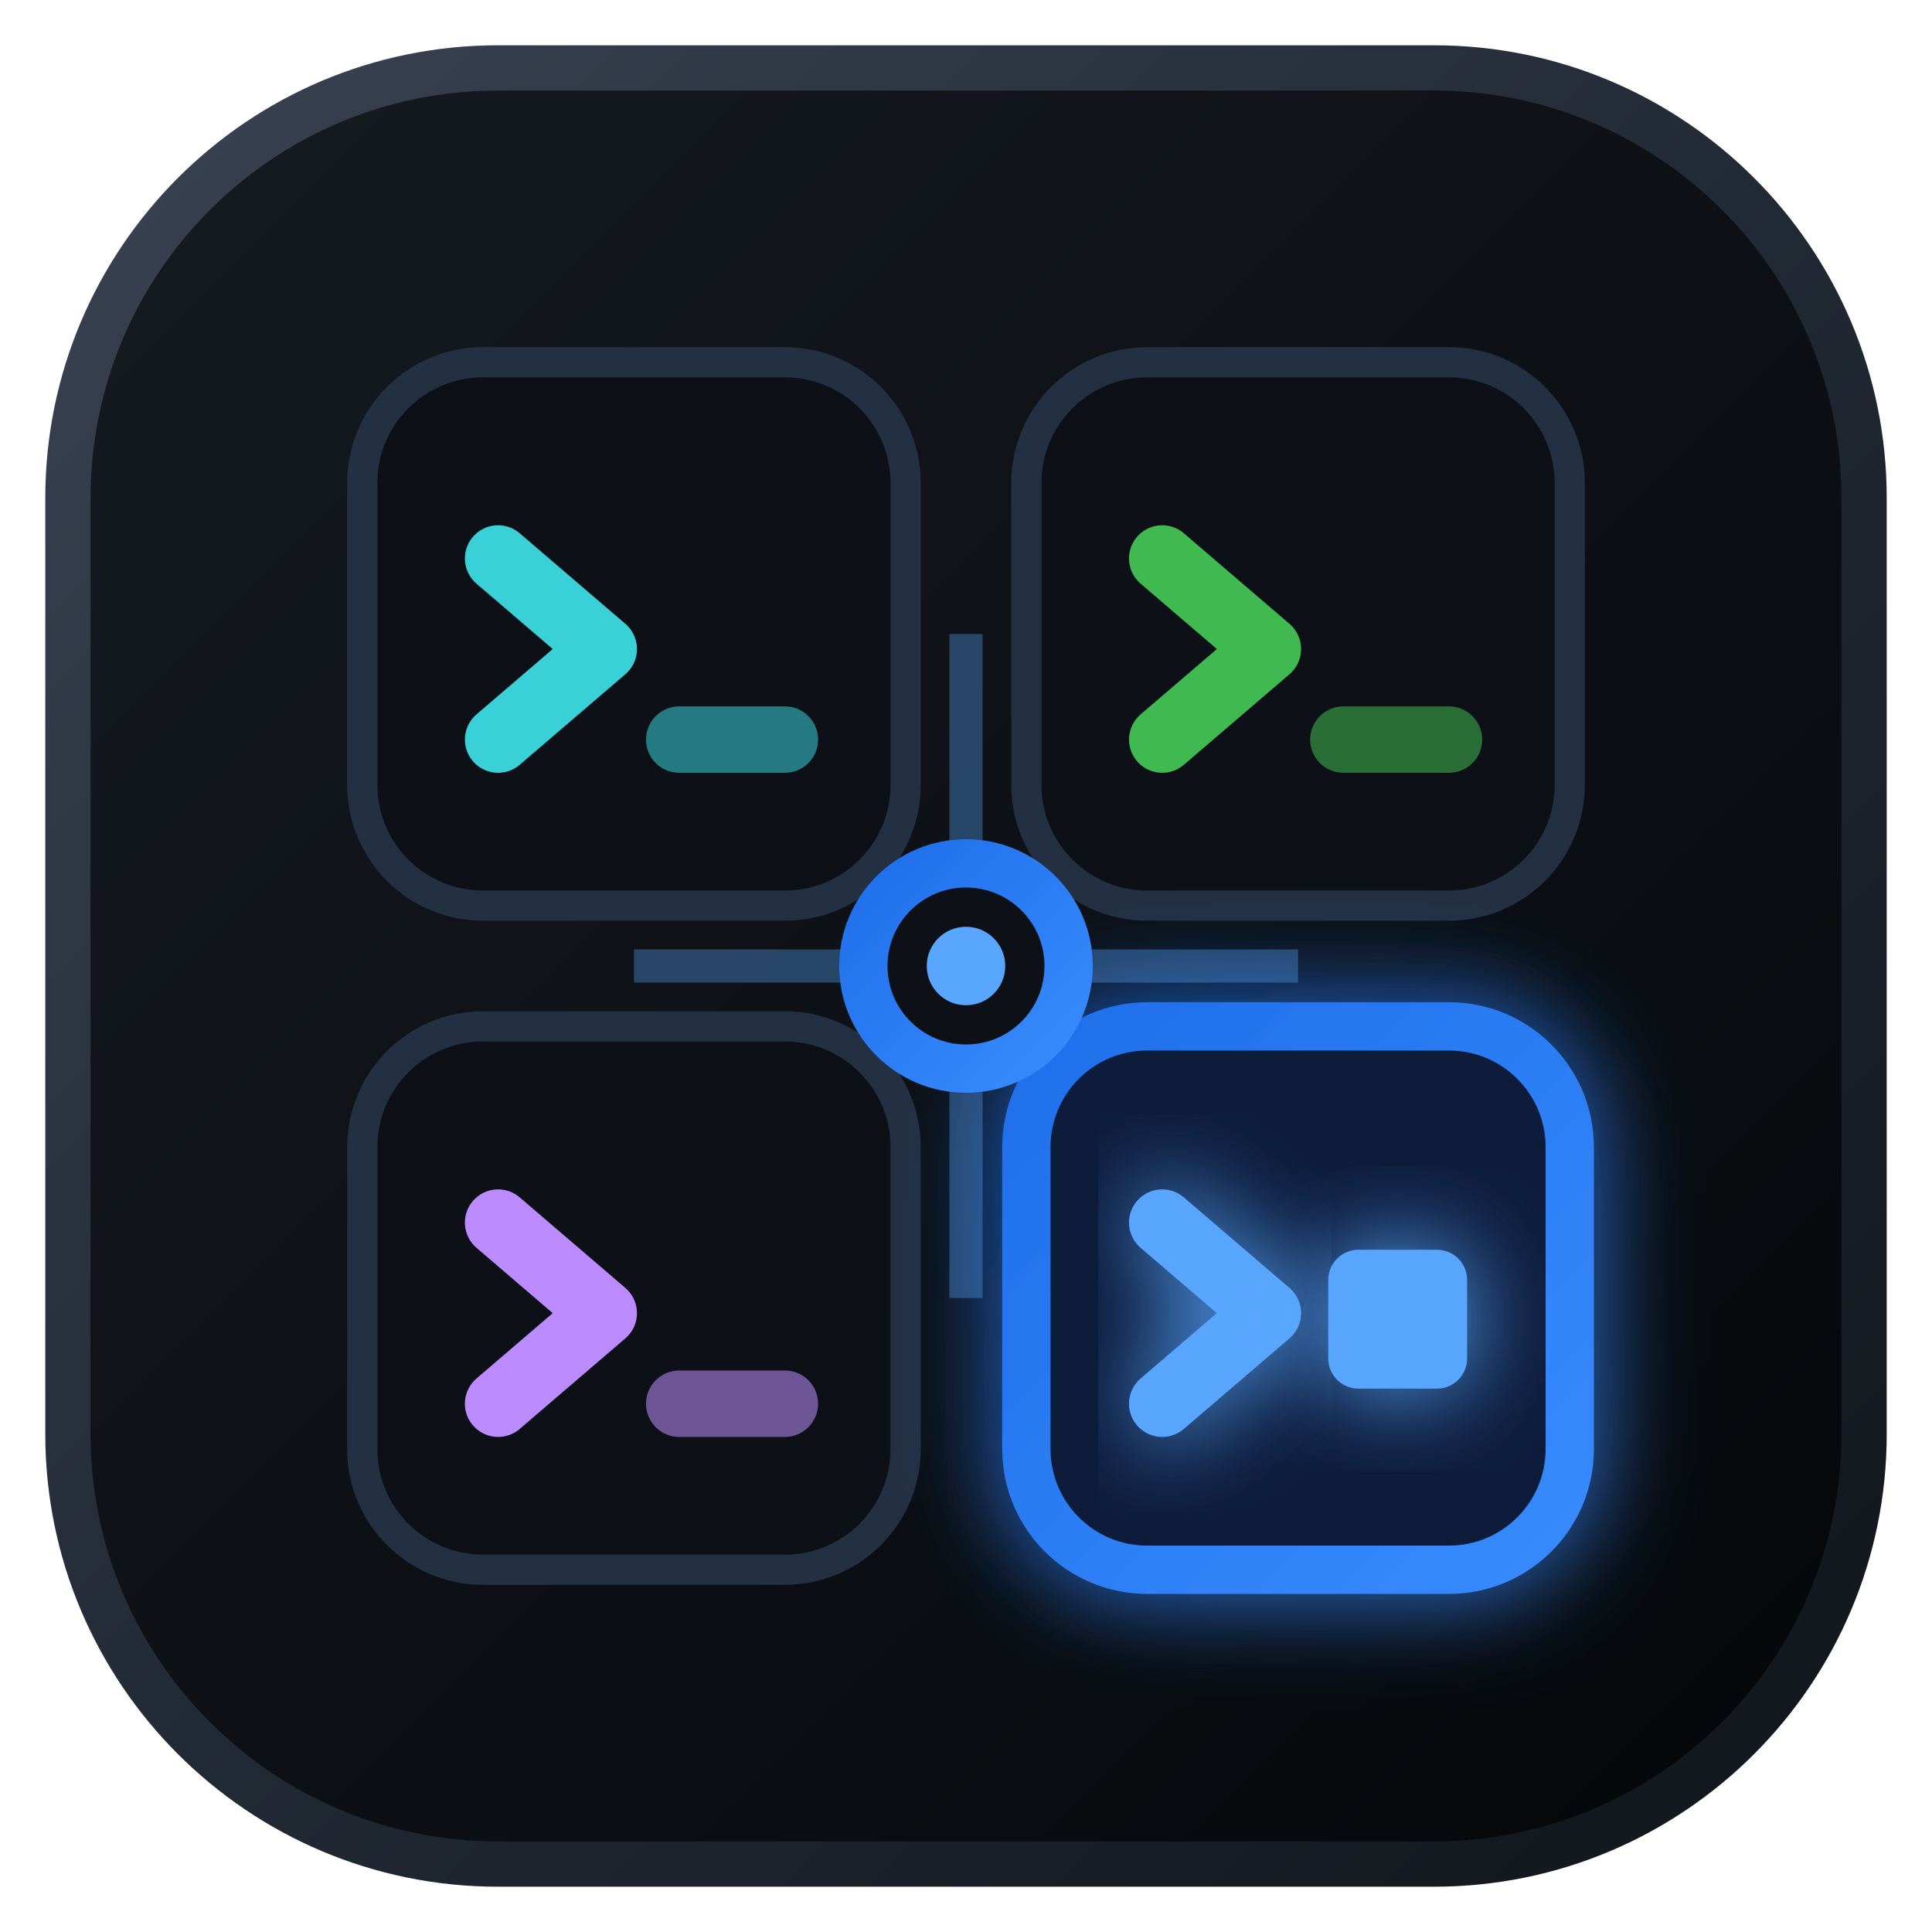
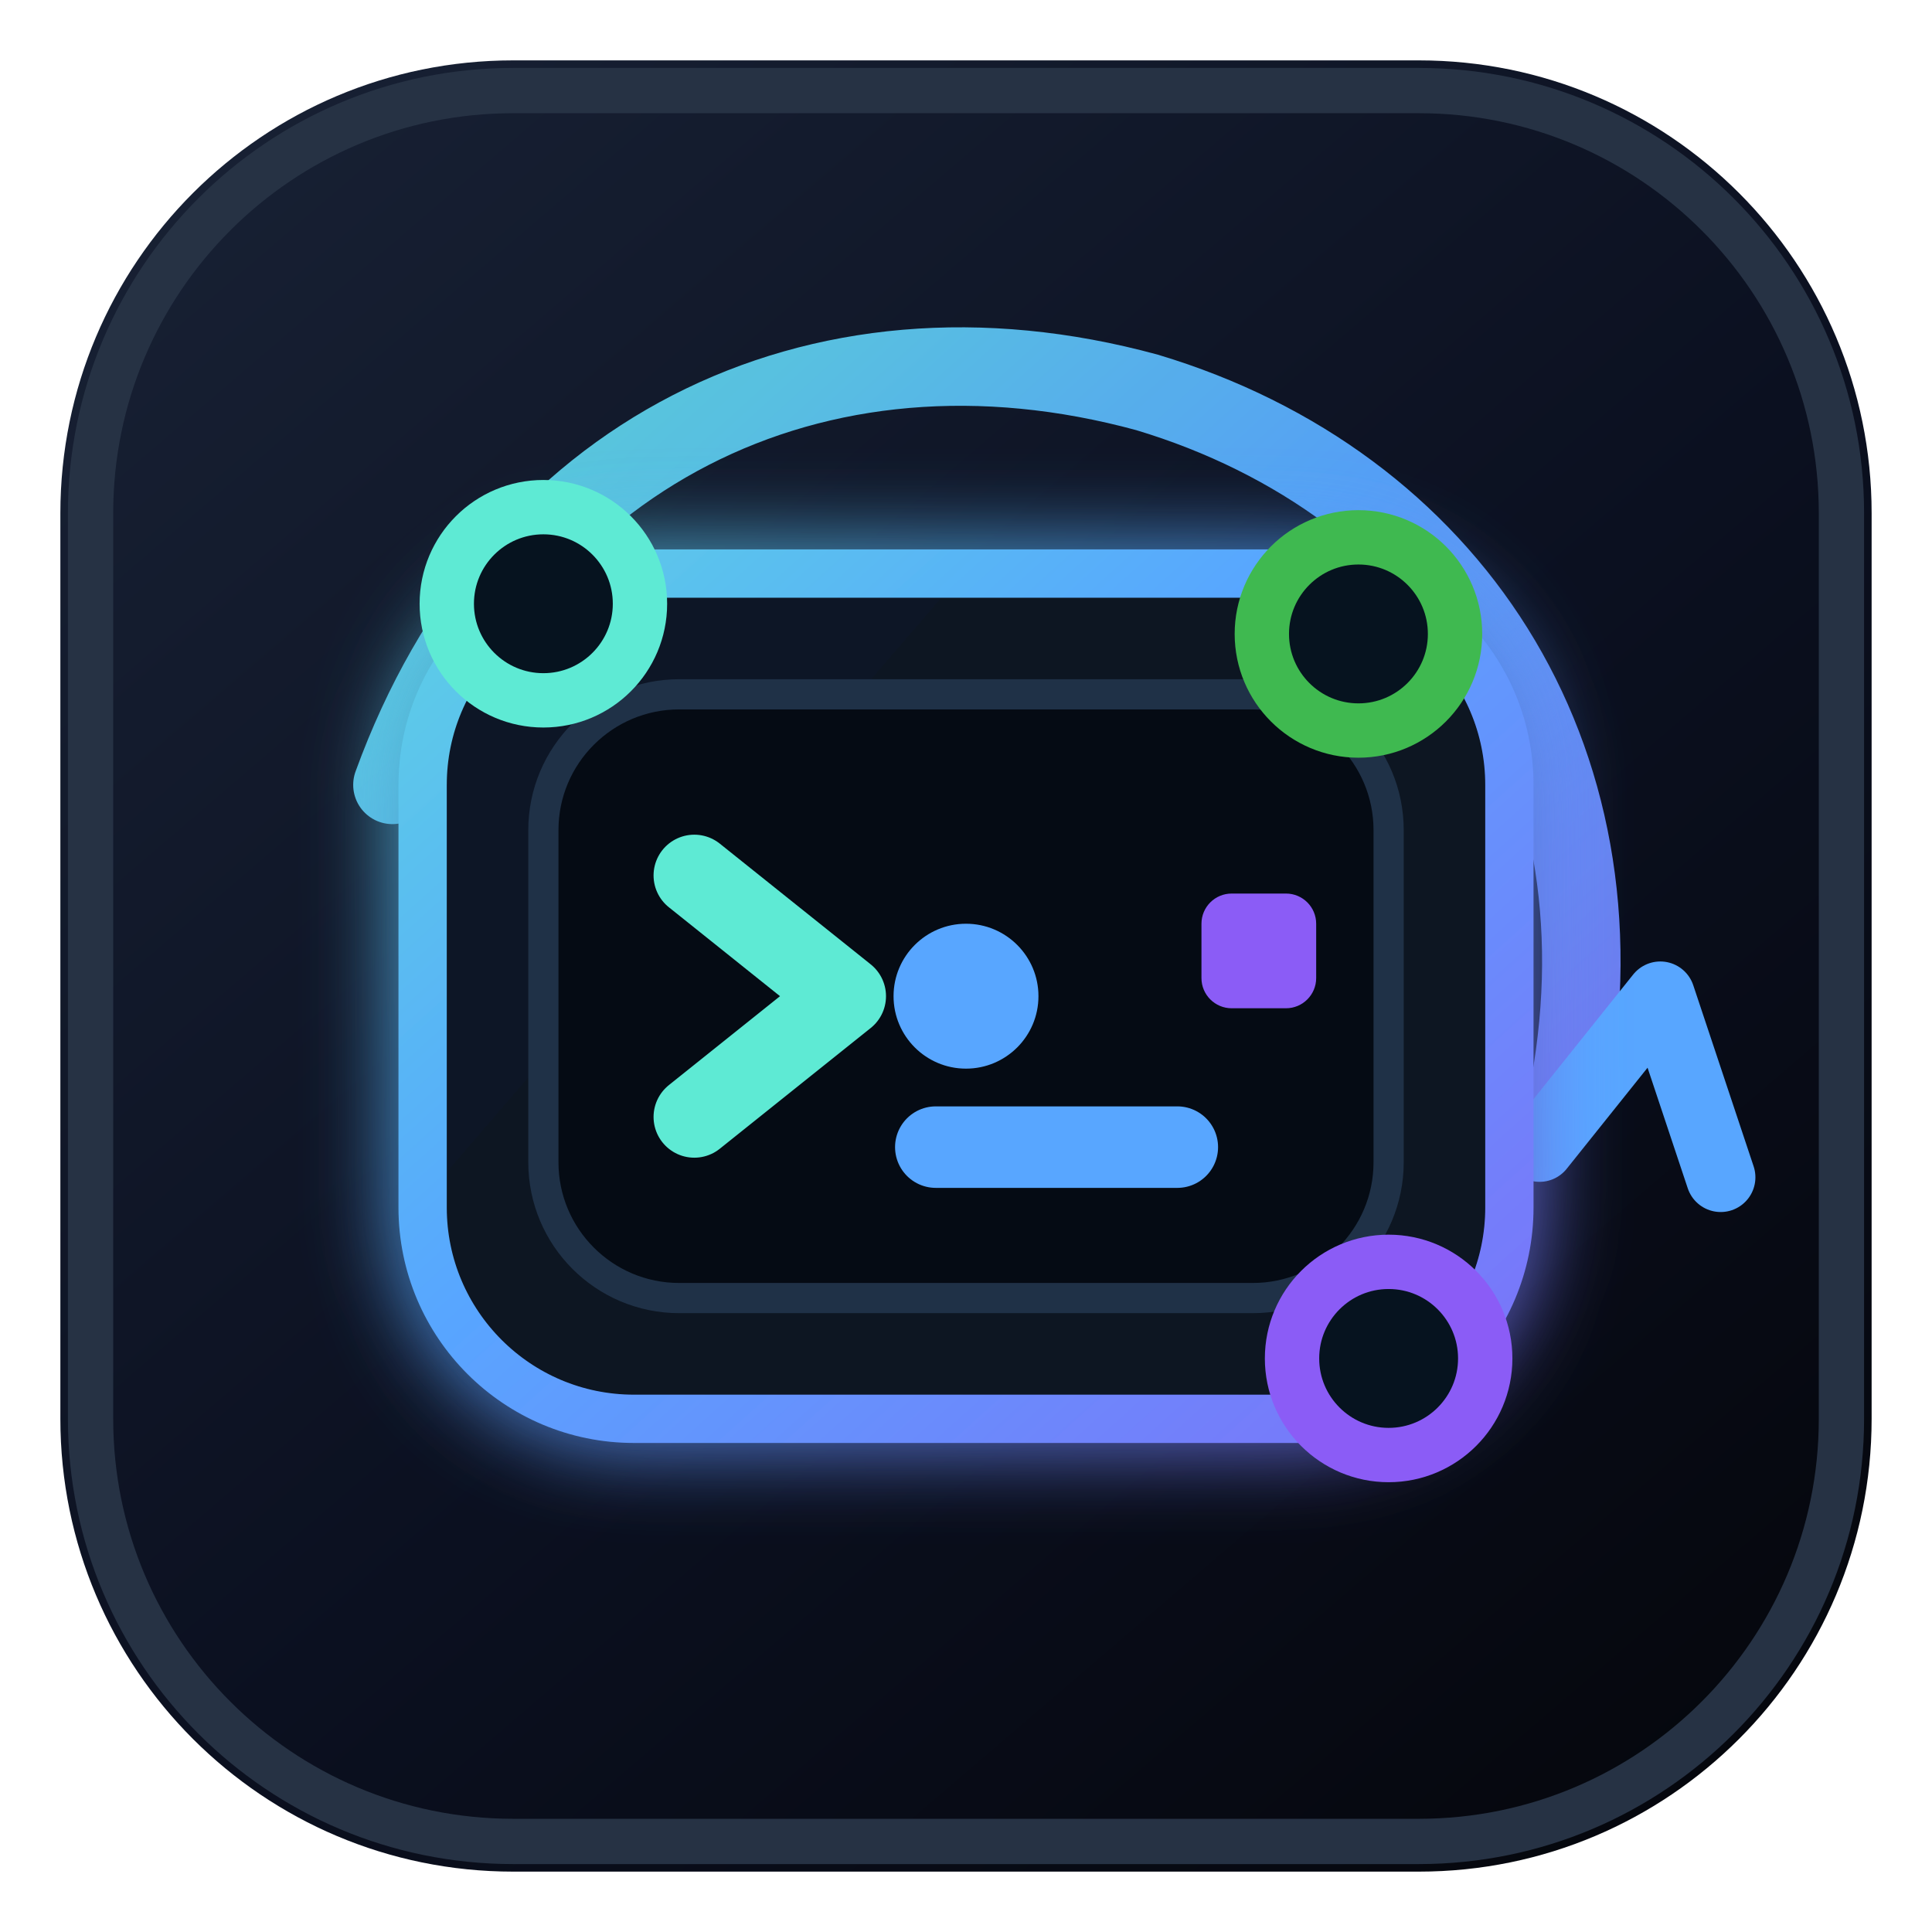
- <svg xmlns="http://www.w3.org/2000/svg" viewBox="0 0 64 64" width="64" height="64" role="img" aria-label="ttmux logo">
+ <svg xmlns="http://www.w3.org/2000/svg" viewBox="0 0 64 64" width="64" height="64" role="img" aria-label="Roam logo">
  <defs>
-     <linearGradient id="tile" x1="0" y1="0" x2="1" y2="1">
-       <stop offset="0" stop-color="#161b22" />
-       <stop offset="1" stop-color="#05070a" />
+     <linearGradient id="bg" x1="8" y1="4" x2="56" y2="60" gradientUnits="userSpaceOnUse">
+       <stop offset="0" stop-color="#172033" />
+       <stop offset=".55" stop-color="#0b1020" />
+       <stop offset="1" stop-color="#05070d" />
    </linearGradient>
-     <linearGradient id="edge" x1="0" y1="0" x2="1" y2="1">
-       <stop offset="0" stop-color="#3b4252" />
-       <stop offset=".5" stop-color="#222a35" />
-       <stop offset="1" stop-color="#11151b" />
+     <linearGradient id="stroke" x1="9" y1="7" x2="55" y2="58" gradientUnits="userSpaceOnUse">
+       <stop offset="0" stop-color="#5eead4" />
+       <stop offset=".45" stop-color="#58a6ff" />
+       <stop offset="1" stop-color="#8b5cf6" />
    </linearGradient>
-     <linearGradient id="active" x1="0" y1="0" x2="1" y2="1">
-       <stop offset="0" stop-color="#1f6feb" />
-       <stop offset="1" stop-color="#388bfd" />
+     <linearGradient id="panel" x1="14" y1="17" x2="50" y2="48" gradientUnits="userSpaceOnUse">
+       <stop offset="0" stop-color="#111827" />
+       <stop offset="1" stop-color="#07111f" />
    </linearGradient>
-     <filter id="glow" x="-60%" y="-60%" width="220%" height="220%">
-       <feGaussianBlur stdDeviation="1.6" result="b" />
+     <filter id="soft-glow" x="-50%" y="-50%" width="200%" height="200%">
+       <feGaussianBlur stdDeviation="1.4" result="blur" />
      <feMerge>
-         <feMergeNode in="b" />
+         <feMergeNode in="blur" />
        <feMergeNode in="SourceGraphic" />
      </feMerge>
    </filter>
  </defs>
-   <rect x="1.5" y="1.5" width="61" height="61" rx="15" fill="url(#edge)" />
-   <rect x="3" y="3" width="58" height="58" rx="13.5" fill="url(#tile)" />
-   <g stroke-linecap="round" stroke-linejoin="round" fill="none">
-     <rect x="12" y="12" width="18" height="18" rx="4" fill="#0d1117" stroke="#233042" />
-     <path d="M16.5 18.5 L20 21.5 L16.5 24.5" stroke="#39d0d8" stroke-width="2.2" />
-     <line x1="22.5" y1="24.5" x2="26" y2="24.5" stroke="#39d0d8" stroke-width="2.2" opacity=".55" />
-     <rect x="34" y="12" width="18" height="18" rx="4" fill="#0d1117" stroke="#233042" />
-     <path d="M38.5 18.5 L42 21.5 L38.5 24.5" stroke="#3fb950" stroke-width="2.2" />
-     <line x1="44.5" y1="24.5" x2="48" y2="24.5" stroke="#3fb950" stroke-width="2.2" opacity=".55" />
-     <rect x="12" y="34" width="18" height="18" rx="4" fill="#0d1117" stroke="#233042" />
-     <path d="M16.5 40.5 L20 43.5 L16.5 46.5" stroke="#bc8cff" stroke-width="2.2" />
-     <line x1="22.5" y1="46.5" x2="26" y2="46.5" stroke="#bc8cff" stroke-width="2.2" opacity=".55" />
-     <rect x="34" y="34" width="18" height="18" rx="4" fill="#0b1f3a" stroke="url(#active)" stroke-width="1.6" filter="url(#glow)" />
-     <path d="M38.5 40.5 L42 43.5 L38.5 46.5" stroke="#58a6ff" stroke-width="2.2" filter="url(#glow)" />
-     <rect x="44" y="41.4" width="4.6" height="4.6" rx="1" fill="#58a6ff" stroke="none" filter="url(#glow)" />
+   <rect x="2" y="2" width="60" height="60" rx="15" fill="url(#bg)" />
+   <rect x="3" y="3" width="58" height="58" rx="14" fill="none" stroke="#263244" stroke-width="1.5" />
+   <path d="M13 26C17 15 27 10 38 13C48 16 54 25 52 36" fill="none" stroke="url(#stroke)" stroke-width="2.6" stroke-linecap="round" opacity=".95" />
+   <path d="M51 38L55 33L57 39" fill="none" stroke="#58a6ff" stroke-width="2.3" stroke-linecap="round" stroke-linejoin="round" />
+   <g opacity=".82" stroke="url(#stroke)" stroke-width="1.3" stroke-linecap="round">
+     <path d="M19 20L28 28" />
+     <path d="M45 21L37 29" />
+     <path d="M46 45L38 37" />
  </g>
-   <g>
-     <line x1="32" y1="21" x2="32" y2="43" stroke="#58a6ff" stroke-width="1.1" opacity=".35" />
-     <line x1="21" y1="32" x2="43" y2="32" stroke="#58a6ff" stroke-width="1.1" opacity=".35" />
-     <circle cx="32" cy="32" r="3.4" fill="#0d1117" stroke="url(#active)" stroke-width="1.6" />
-     <circle cx="32" cy="32" r="1.3" fill="#58a6ff" />
-   </g>
+   <rect x="14" y="19" width="36" height="28" rx="7" fill="url(#panel)" stroke="url(#stroke)" stroke-width="1.6" filter="url(#soft-glow)" />
+   <rect x="18" y="23" width="28" height="20" rx="4.5" fill="#050b14" stroke="#1f3147" />
+   <path d="M23 29L28 33L23 37" fill="none" stroke="#5eead4" stroke-width="2.7" stroke-linecap="round" stroke-linejoin="round" />
+   <path d="M31 38H39" stroke="#58a6ff" stroke-width="2.7" stroke-linecap="round" />
+   <rect x="39.8" y="29.6" width="3.8" height="3.8" rx="1" fill="#8b5cf6" />
+   <circle cx="18" cy="20" r="3.2" fill="#06131f" stroke="#5eead4" stroke-width="1.8" />
+   <circle cx="45" cy="21" r="3.2" fill="#06131f" stroke="#3fb950" stroke-width="1.8" />
+   <circle cx="46" cy="45" r="3.2" fill="#06131f" stroke="#8b5cf6" stroke-width="1.8" />
+   <circle cx="32" cy="33" r="2.4" fill="#58a6ff" />
</svg>
